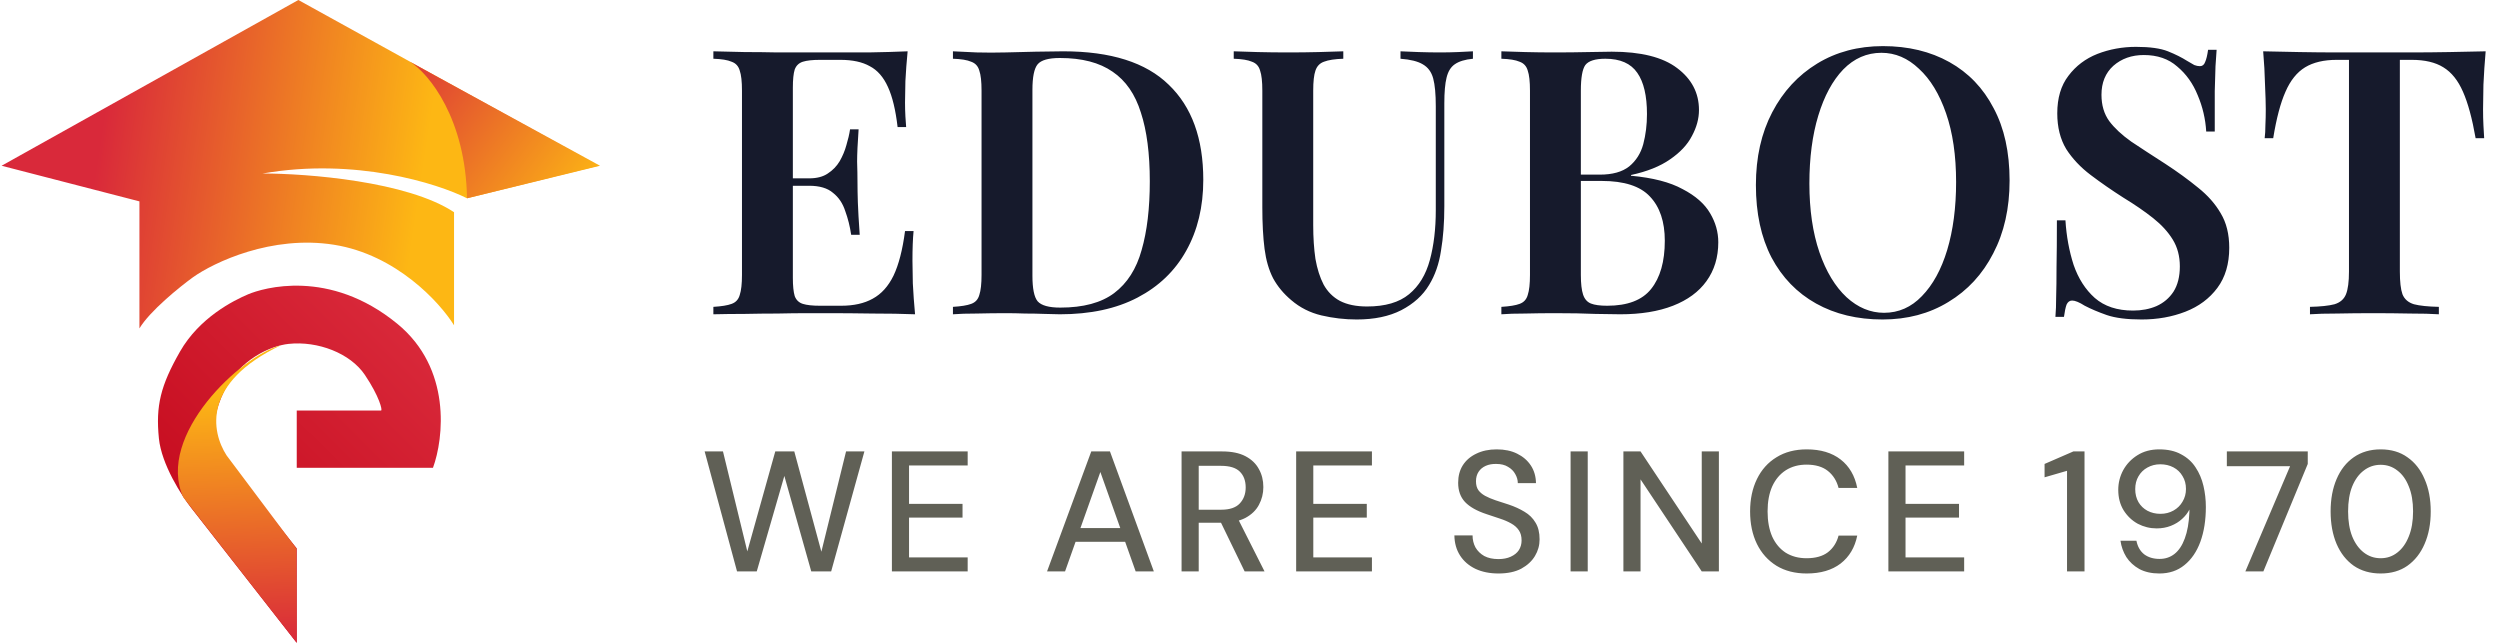
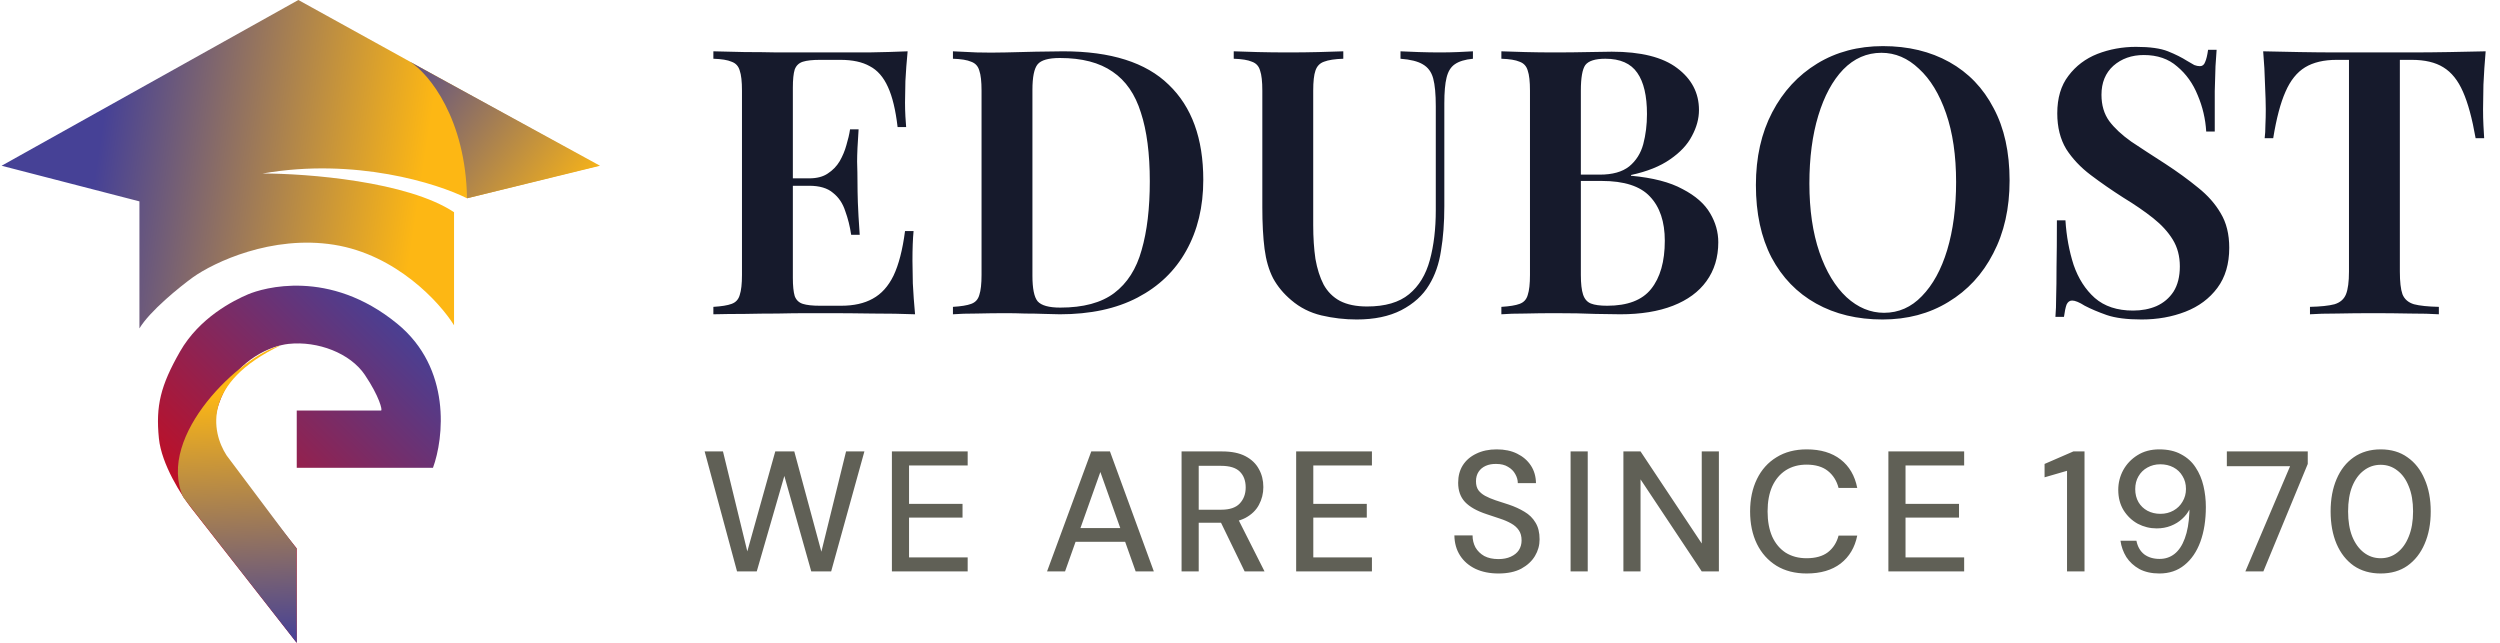
<svg xmlns="http://www.w3.org/2000/svg" width="175" height="45" viewBox="0 0 175 45" fill="none">
  <path d="M63.534 3.592C63.465 4.303 63.413 4.996 63.378 5.672C63.361 6.331 63.352 6.834 63.352 7.18C63.352 7.51 63.361 7.83 63.378 8.142C63.395 8.437 63.413 8.688 63.43 8.896H62.832C62.693 7.7 62.468 6.764 62.156 6.088C61.844 5.395 61.419 4.91 60.882 4.632C60.362 4.338 59.677 4.19 58.828 4.19H57.398C56.878 4.19 56.479 4.234 56.202 4.32C55.925 4.407 55.734 4.589 55.63 4.866C55.543 5.144 55.5 5.568 55.5 6.14V19.452C55.5 20.007 55.543 20.431 55.63 20.726C55.734 21.003 55.925 21.186 56.202 21.272C56.479 21.359 56.878 21.402 57.398 21.402H58.88C59.764 21.402 60.501 21.238 61.09 20.908C61.697 20.579 62.182 20.041 62.546 19.296C62.91 18.534 63.179 17.494 63.352 16.176H63.95C63.898 16.713 63.872 17.407 63.872 18.256C63.872 18.62 63.881 19.149 63.898 19.842C63.933 20.535 63.985 21.255 64.054 22C63.17 21.965 62.173 21.948 61.064 21.948C59.955 21.931 58.967 21.922 58.1 21.922C57.701 21.922 57.173 21.922 56.514 21.922C55.873 21.922 55.171 21.931 54.408 21.948C53.663 21.948 52.9 21.957 52.12 21.974C51.357 21.974 50.629 21.983 49.936 22V21.48C50.508 21.445 50.933 21.376 51.21 21.272C51.505 21.168 51.695 20.96 51.782 20.648C51.886 20.336 51.938 19.868 51.938 19.244V6.348C51.938 5.707 51.886 5.239 51.782 4.944C51.695 4.632 51.505 4.424 51.21 4.32C50.933 4.199 50.508 4.13 49.936 4.112V3.592C50.629 3.61 51.357 3.627 52.12 3.644C52.9 3.644 53.663 3.653 54.408 3.67C55.171 3.67 55.873 3.67 56.514 3.67C57.173 3.67 57.701 3.67 58.1 3.67C58.897 3.67 59.799 3.67 60.804 3.67C61.827 3.653 62.737 3.627 63.534 3.592ZM59.348 12.484C59.348 12.484 59.348 12.571 59.348 12.744C59.348 12.918 59.348 13.004 59.348 13.004H54.72C54.72 13.004 54.72 12.918 54.72 12.744C54.72 12.571 54.72 12.484 54.72 12.484H59.348ZM60.102 9.052C60.033 10.04 59.998 10.794 59.998 11.314C60.015 11.834 60.024 12.311 60.024 12.744C60.024 13.178 60.033 13.654 60.05 14.174C60.067 14.694 60.111 15.448 60.18 16.436H59.582C59.495 15.847 59.357 15.292 59.166 14.772C58.993 14.235 58.707 13.81 58.308 13.498C57.927 13.169 57.372 13.004 56.644 13.004V12.484C57.181 12.484 57.615 12.371 57.944 12.146C58.291 11.921 58.568 11.635 58.776 11.288C58.984 10.924 59.14 10.552 59.244 10.17C59.365 9.772 59.452 9.399 59.504 9.052H60.102ZM74.428 3.592C77.756 3.592 80.217 4.372 81.812 5.932C83.424 7.475 84.23 9.694 84.23 12.588C84.23 14.477 83.831 16.133 83.034 17.554C82.254 18.958 81.119 20.05 79.628 20.83C78.137 21.61 76.326 22 74.194 22C73.934 22 73.579 21.991 73.128 21.974C72.695 21.957 72.235 21.948 71.75 21.948C71.282 21.931 70.849 21.922 70.45 21.922C69.739 21.922 69.046 21.931 68.37 21.948C67.694 21.948 67.139 21.965 66.706 22V21.48C67.278 21.445 67.703 21.376 67.98 21.272C68.275 21.168 68.465 20.96 68.552 20.648C68.656 20.336 68.708 19.868 68.708 19.244V6.348C68.708 5.707 68.656 5.239 68.552 4.944C68.465 4.632 68.275 4.424 67.98 4.32C67.703 4.199 67.278 4.13 66.706 4.112V3.592C67.139 3.61 67.694 3.636 68.37 3.67C69.046 3.688 69.722 3.688 70.398 3.67C71.022 3.653 71.724 3.636 72.504 3.618C73.284 3.601 73.925 3.592 74.428 3.592ZM74.194 4.06C73.397 4.06 72.877 4.208 72.634 4.502C72.391 4.797 72.27 5.395 72.27 6.296V19.296C72.27 20.198 72.391 20.796 72.634 21.09C72.894 21.385 73.423 21.532 74.22 21.532C75.832 21.532 77.089 21.194 77.99 20.518C78.909 19.825 79.55 18.82 79.914 17.502C80.295 16.185 80.486 14.582 80.486 12.692C80.486 10.751 80.278 9.148 79.862 7.882C79.463 6.6 78.805 5.646 77.886 5.022C76.967 4.381 75.737 4.06 74.194 4.06ZM103.105 3.592V4.112C102.551 4.164 102.126 4.294 101.831 4.502C101.554 4.693 101.363 5.005 101.259 5.438C101.155 5.854 101.103 6.452 101.103 7.232V14.434C101.103 15.595 101.025 16.636 100.869 17.554C100.731 18.473 100.453 19.27 100.037 19.946C99.604 20.674 98.954 21.264 98.087 21.714C97.238 22.148 96.198 22.364 94.967 22.364C94.135 22.364 93.312 22.269 92.497 22.078C91.7 21.887 90.998 21.532 90.391 21.012C89.854 20.561 89.429 20.05 89.117 19.478C88.823 18.906 88.623 18.221 88.519 17.424C88.415 16.61 88.363 15.639 88.363 14.512V6.348C88.363 5.707 88.311 5.239 88.207 4.944C88.121 4.632 87.93 4.424 87.635 4.32C87.358 4.199 86.933 4.13 86.361 4.112V3.592C86.795 3.61 87.349 3.627 88.025 3.644C88.701 3.662 89.429 3.67 90.209 3.67C90.92 3.67 91.622 3.662 92.315 3.644C93.009 3.627 93.581 3.61 94.031 3.592V4.112C93.442 4.13 92.991 4.199 92.679 4.32C92.385 4.424 92.185 4.632 92.081 4.944C91.977 5.239 91.925 5.707 91.925 6.348V15.76C91.925 16.627 91.977 17.416 92.081 18.126C92.203 18.82 92.393 19.418 92.653 19.92C92.931 20.423 93.312 20.804 93.797 21.064C94.3 21.324 94.933 21.454 95.695 21.454C96.961 21.454 97.94 21.168 98.633 20.596C99.327 20.024 99.812 19.227 100.089 18.204C100.367 17.181 100.505 16.02 100.505 14.72V7.44C100.505 6.591 100.445 5.941 100.323 5.49C100.202 5.04 99.959 4.71 99.595 4.502C99.249 4.294 98.729 4.164 98.035 4.112V3.592C98.365 3.61 98.789 3.627 99.309 3.644C99.847 3.662 100.341 3.67 100.791 3.67C101.225 3.67 101.649 3.662 102.065 3.644C102.499 3.627 102.845 3.61 103.105 3.592ZM105.096 3.592C105.529 3.61 106.084 3.627 106.76 3.644C107.436 3.662 108.112 3.67 108.788 3.67C109.637 3.67 110.443 3.662 111.206 3.644C111.968 3.627 112.506 3.618 112.818 3.618C114.863 3.618 116.388 4 117.394 4.762C118.416 5.525 118.928 6.504 118.928 7.7C118.928 8.307 118.763 8.914 118.434 9.52C118.122 10.127 117.61 10.673 116.9 11.158C116.206 11.643 115.296 12.008 114.17 12.25V12.302C115.695 12.441 116.9 12.753 117.784 13.238C118.685 13.706 119.326 14.27 119.708 14.928C120.089 15.569 120.28 16.245 120.28 16.956C120.28 18.014 120.002 18.924 119.448 19.686C118.91 20.431 118.13 21.003 117.108 21.402C116.085 21.801 114.854 22 113.416 22C113.034 22 112.454 21.991 111.674 21.974C110.894 21.939 109.949 21.922 108.84 21.922C108.129 21.922 107.436 21.931 106.76 21.948C106.084 21.948 105.529 21.965 105.096 22V21.48C105.668 21.445 106.092 21.376 106.37 21.272C106.664 21.168 106.855 20.96 106.942 20.648C107.046 20.336 107.098 19.868 107.098 19.244V6.348C107.098 5.707 107.046 5.239 106.942 4.944C106.855 4.632 106.664 4.424 106.37 4.32C106.092 4.199 105.668 4.13 105.096 4.112V3.592ZM112.376 4.112C111.665 4.112 111.197 4.26 110.972 4.554C110.764 4.849 110.66 5.447 110.66 6.348V19.244C110.66 19.851 110.712 20.31 110.816 20.622C110.92 20.934 111.102 21.142 111.362 21.246C111.622 21.35 112.003 21.402 112.506 21.402C113.927 21.402 114.95 21.012 115.574 20.232C116.215 19.435 116.536 18.308 116.536 16.852C116.536 15.518 116.189 14.486 115.496 13.758C114.82 13.03 113.693 12.666 112.116 12.666H109.75C109.75 12.666 109.75 12.597 109.75 12.458C109.75 12.302 109.75 12.224 109.75 12.224H111.986C112.87 12.224 113.554 12.034 114.04 11.652C114.525 11.254 114.854 10.733 115.028 10.092C115.201 9.434 115.288 8.732 115.288 7.986C115.288 6.704 115.062 5.742 114.612 5.1C114.161 4.442 113.416 4.112 112.376 4.112ZM131.805 3.228C133.573 3.228 135.124 3.601 136.459 4.346C137.793 5.092 138.825 6.166 139.553 7.57C140.298 8.957 140.671 10.647 140.671 12.64C140.671 14.582 140.289 16.28 139.527 17.736C138.781 19.192 137.733 20.328 136.381 21.142C135.046 21.957 133.512 22.364 131.779 22.364C130.011 22.364 128.459 21.991 127.125 21.246C125.79 20.501 124.75 19.426 124.005 18.022C123.277 16.618 122.913 14.928 122.913 12.952C122.913 11.011 123.294 9.312 124.057 7.856C124.819 6.4 125.868 5.265 127.203 4.45C128.537 3.636 130.071 3.228 131.805 3.228ZM131.701 3.696C130.678 3.696 129.785 4.086 129.023 4.866C128.277 5.646 127.697 6.721 127.281 8.09C126.865 9.46 126.657 11.046 126.657 12.848C126.657 14.685 126.891 16.289 127.359 17.658C127.827 19.01 128.459 20.059 129.257 20.804C130.054 21.532 130.929 21.896 131.883 21.896C132.905 21.896 133.789 21.506 134.535 20.726C135.297 19.946 135.887 18.872 136.303 17.502C136.719 16.116 136.927 14.53 136.927 12.744C136.927 10.889 136.693 9.286 136.225 7.934C135.757 6.582 135.124 5.542 134.327 4.814C133.547 4.069 132.671 3.696 131.701 3.696ZM149.521 3.28C150.492 3.28 151.237 3.384 151.757 3.592C152.277 3.8 152.728 4.026 153.109 4.268C153.317 4.39 153.482 4.485 153.603 4.554C153.742 4.606 153.872 4.632 153.993 4.632C154.166 4.632 154.288 4.537 154.357 4.346C154.444 4.156 154.513 3.87 154.565 3.488H155.163C155.146 3.818 155.12 4.199 155.085 4.632C155.068 5.066 155.05 5.646 155.033 6.374C155.033 7.085 155.033 8.03 155.033 9.208H154.435C154.383 8.324 154.184 7.475 153.837 6.66C153.508 5.846 153.031 5.178 152.407 4.658C151.8 4.121 151.02 3.852 150.067 3.852C149.218 3.852 148.507 4.104 147.935 4.606C147.38 5.109 147.103 5.785 147.103 6.634C147.103 7.362 147.285 7.978 147.649 8.48C148.013 8.966 148.524 9.442 149.183 9.91C149.859 10.361 150.656 10.881 151.575 11.47C152.424 12.025 153.187 12.579 153.863 13.134C154.539 13.671 155.068 14.27 155.449 14.928C155.848 15.587 156.047 16.393 156.047 17.346C156.047 18.473 155.77 19.409 155.215 20.154C154.66 20.899 153.915 21.454 152.979 21.818C152.043 22.182 151.02 22.364 149.911 22.364C148.888 22.364 148.074 22.26 147.467 22.052C146.878 21.844 146.366 21.628 145.933 21.402C145.552 21.16 145.257 21.038 145.049 21.038C144.876 21.038 144.746 21.134 144.659 21.324C144.59 21.515 144.529 21.801 144.477 22.182H143.879C143.914 21.784 143.931 21.316 143.931 20.778C143.948 20.241 143.957 19.547 143.957 18.698C143.974 17.831 143.983 16.739 143.983 15.422H144.581C144.65 16.532 144.841 17.572 145.153 18.542C145.482 19.495 145.976 20.267 146.635 20.856C147.311 21.445 148.204 21.74 149.313 21.74C149.92 21.74 150.466 21.636 150.951 21.428C151.454 21.203 151.852 20.865 152.147 20.414C152.442 19.946 152.589 19.357 152.589 18.646C152.589 17.936 152.424 17.311 152.095 16.774C151.766 16.237 151.306 15.734 150.717 15.266C150.128 14.798 149.434 14.322 148.637 13.836C147.822 13.316 147.06 12.787 146.349 12.25C145.638 11.713 145.066 11.106 144.633 10.43C144.217 9.737 144.009 8.905 144.009 7.934C144.009 6.86 144.269 5.984 144.789 5.308C145.309 4.615 145.985 4.104 146.817 3.774C147.666 3.445 148.568 3.28 149.521 3.28ZM173.996 3.592C173.926 4.39 173.874 5.17 173.84 5.932C173.822 6.678 173.814 7.25 173.814 7.648C173.814 8.047 173.822 8.42 173.84 8.766C173.857 9.113 173.874 9.416 173.892 9.676H173.294C173.051 8.29 172.756 7.206 172.41 6.426C172.063 5.629 171.604 5.057 171.032 4.71C170.477 4.364 169.74 4.19 168.822 4.19H167.99V19.01C167.99 19.721 168.05 20.25 168.172 20.596C168.31 20.943 168.579 21.177 168.978 21.298C169.376 21.402 169.957 21.463 170.72 21.48V22C170.2 21.965 169.524 21.948 168.692 21.948C167.86 21.931 167.01 21.922 166.144 21.922C165.242 21.922 164.393 21.931 163.596 21.948C162.816 21.948 162.183 21.965 161.698 22V21.48C162.443 21.463 163.015 21.402 163.414 21.298C163.812 21.177 164.081 20.943 164.22 20.596C164.358 20.25 164.428 19.721 164.428 19.01V4.19H163.57C162.668 4.19 161.932 4.364 161.36 4.71C160.788 5.057 160.328 5.629 159.982 6.426C159.635 7.206 159.349 8.29 159.124 9.676H158.526C158.56 9.416 158.578 9.113 158.578 8.766C158.595 8.42 158.604 8.047 158.604 7.648C158.604 7.25 158.586 6.678 158.552 5.932C158.534 5.17 158.491 4.39 158.422 3.592C159.184 3.61 160.025 3.627 160.944 3.644C161.862 3.662 162.781 3.67 163.7 3.67C164.618 3.67 165.459 3.67 166.222 3.67C166.967 3.67 167.799 3.67 168.718 3.67C169.636 3.67 170.555 3.662 171.474 3.644C172.392 3.627 173.233 3.61 173.996 3.592Z" fill="#161A2C" />
  <path d="M20.772 32.747V28.735H26.675C26.788 28.735 26.561 27.759 25.54 26.241C24.518 24.723 22.247 23.855 20.204 24.072C18.955 24.205 16.736 25.157 15.663 27.434C15.197 28.423 14.528 30.145 15.663 31.988L20.772 38.386V45L13.393 35.566C12.712 34.699 11.304 32.508 11.123 30.687C10.895 28.41 11.236 27 12.598 24.614C13.96 22.229 16.344 21.036 17.366 20.602C18.388 20.169 23.042 18.759 27.81 22.663C31.624 25.785 31.064 30.687 30.308 32.747H20.772Z" fill="url(#paint0_linear_1966_762)" />
  <path d="M9.76 14.096V22.988C10.487 21.773 12.56 20.096 13.506 19.41C14.982 18.361 19.023 16.439 23.383 17.133C27.742 17.826 30.799 21.181 31.783 22.771V14.855C28.514 12.687 21.491 12.145 18.388 12.145C24.836 11.017 30.61 12.831 32.691 13.88L41.886 11.602L20.885 0L0.111 11.602L9.76 14.096Z" fill="url(#paint1_linear_1966_762)" />
  <path d="M32.691 13.88C32.601 8.328 30.043 5.169 28.718 4.337L42 11.602L32.691 13.88Z" fill="url(#paint2_linear_1966_762)" />
  <path d="M12.825 34.807C10.895 30.47 16.912 24.867 19.636 24.181C14.187 26.783 14.765 30.181 15.862 31.88L20.743 38.386L20.771 45L12.825 34.807Z" fill="url(#paint3_linear_1966_762)" />
  <path d="M51.593 40L49.325 31.6H50.608L52.312 38.596L54.269 31.6H55.6L57.496 38.62L59.224 31.6H60.508L58.181 40H56.788L54.904 33.316L52.972 40H51.593ZM62.433 40V31.6H67.737V32.584H63.633V35.272H67.377V36.232H63.633V39.016H67.737V40H62.433ZM73.293 40L76.389 31.6H77.697L80.769 40H79.497L77.025 33.04L74.553 40H73.293ZM74.697 37.924L75.021 36.964H78.981L79.305 37.924H74.697ZM82.71 40V31.6H85.554C86.218 31.6 86.762 31.712 87.186 31.936C87.61 32.16 87.922 32.46 88.122 32.836C88.33 33.204 88.434 33.624 88.434 34.096C88.434 34.544 88.33 34.96 88.122 35.344C87.922 35.72 87.606 36.024 87.174 36.256C86.742 36.48 86.19 36.592 85.518 36.592H83.91V40H82.71ZM87.126 40L85.314 36.268H86.634L88.518 40H87.126ZM83.91 35.68H85.482C86.074 35.68 86.506 35.536 86.778 35.248C87.058 34.952 87.198 34.576 87.198 34.12C87.198 33.656 87.062 33.288 86.79 33.016C86.518 32.744 86.078 32.608 85.47 32.608H83.91V35.68ZM90.731 40V31.6H96.035V32.584H91.931V35.272H95.675V36.232H91.931V39.016H96.035V40H90.731ZM104.891 40.144C104.283 40.144 103.747 40.036 103.283 39.82C102.819 39.596 102.459 39.284 102.203 38.884C101.947 38.484 101.815 38.016 101.807 37.48H103.079C103.079 37.784 103.147 38.064 103.283 38.32C103.427 38.568 103.631 38.768 103.895 38.92C104.167 39.064 104.499 39.136 104.891 39.136C105.227 39.136 105.515 39.08 105.755 38.968C106.003 38.856 106.191 38.704 106.319 38.512C106.447 38.312 106.511 38.084 106.511 37.828C106.511 37.54 106.447 37.304 106.319 37.12C106.191 36.928 106.011 36.768 105.779 36.64C105.555 36.512 105.295 36.4 104.999 36.304C104.711 36.208 104.399 36.104 104.063 35.992C103.383 35.768 102.879 35.484 102.551 35.14C102.231 34.796 102.071 34.348 102.071 33.796C102.071 33.324 102.179 32.916 102.395 32.572C102.619 32.22 102.935 31.948 103.343 31.756C103.751 31.556 104.227 31.456 104.771 31.456C105.323 31.456 105.799 31.556 106.199 31.756C106.607 31.956 106.927 32.232 107.159 32.584C107.391 32.936 107.511 33.348 107.519 33.82H106.247C106.247 33.604 106.187 33.392 106.067 33.184C105.955 32.976 105.787 32.808 105.563 32.68C105.347 32.544 105.075 32.476 104.747 32.476C104.467 32.468 104.219 32.512 104.003 32.608C103.787 32.704 103.619 32.844 103.499 33.028C103.379 33.212 103.319 33.432 103.319 33.688C103.319 33.944 103.375 34.152 103.487 34.312C103.599 34.464 103.755 34.596 103.955 34.708C104.163 34.82 104.407 34.924 104.687 35.02C104.967 35.108 105.275 35.208 105.611 35.32C106.019 35.456 106.387 35.624 106.715 35.824C107.043 36.016 107.299 36.268 107.483 36.58C107.675 36.884 107.771 37.276 107.771 37.756C107.771 38.172 107.663 38.56 107.447 38.92C107.231 39.28 106.911 39.576 106.487 39.808C106.063 40.032 105.531 40.144 104.891 40.144ZM109.941 40V31.6H111.141V40H109.941ZM113.638 40V31.6H114.838L119.122 38.044V31.6H120.322V40H119.122L114.838 33.556V40H113.638ZM126.467 40.144C125.651 40.144 124.947 39.964 124.355 39.604C123.763 39.236 123.307 38.728 122.987 38.08C122.667 37.424 122.507 36.664 122.507 35.8C122.507 34.944 122.667 34.188 122.987 33.532C123.307 32.876 123.763 32.368 124.355 32.008C124.947 31.64 125.651 31.456 126.467 31.456C127.443 31.456 128.235 31.692 128.843 32.164C129.451 32.636 129.839 33.3 130.007 34.156H128.699C128.571 33.66 128.323 33.264 127.955 32.968C127.587 32.672 127.087 32.524 126.455 32.524C125.903 32.524 125.419 32.656 125.003 32.92C124.595 33.184 124.279 33.56 124.055 34.048C123.839 34.536 123.731 35.12 123.731 35.8C123.731 36.48 123.839 37.068 124.055 37.564C124.279 38.052 124.595 38.428 125.003 38.692C125.419 38.948 125.903 39.076 126.455 39.076C127.087 39.076 127.587 38.936 127.955 38.656C128.323 38.368 128.571 37.98 128.699 37.492H130.007C129.839 38.324 129.451 38.976 128.843 39.448C128.235 39.912 127.443 40.144 126.467 40.144ZM132.187 40V31.6H137.491V32.584H133.387V35.272H137.131V36.232H133.387V39.016H137.491V40H132.187ZM144.692 40V32.956L143.12 33.412V32.476L145.136 31.6H145.916V40H144.692ZM151.158 40.144C150.614 40.144 150.146 40.04 149.754 39.832C149.37 39.616 149.066 39.336 148.842 38.992C148.626 38.64 148.49 38.26 148.434 37.852H149.55C149.63 38.26 149.81 38.576 150.09 38.8C150.378 39.016 150.738 39.124 151.17 39.124C151.57 39.124 151.918 39.008 152.214 38.776C152.518 38.536 152.758 38.176 152.934 37.696C153.118 37.208 153.226 36.596 153.258 35.86C153.258 35.828 153.258 35.796 153.258 35.764C153.258 35.732 153.258 35.7 153.258 35.668C153.138 35.908 152.966 36.128 152.742 36.328C152.526 36.528 152.266 36.688 151.962 36.808C151.658 36.928 151.326 36.988 150.966 36.988C150.502 36.988 150.062 36.88 149.646 36.664C149.238 36.44 148.906 36.124 148.65 35.716C148.402 35.308 148.278 34.832 148.278 34.288C148.278 33.8 148.394 33.34 148.626 32.908C148.866 32.476 149.198 32.128 149.622 31.864C150.054 31.592 150.562 31.456 151.146 31.456C151.754 31.456 152.266 31.572 152.682 31.804C153.106 32.028 153.442 32.332 153.69 32.716C153.946 33.1 154.13 33.532 154.242 34.012C154.354 34.492 154.41 34.984 154.41 35.488C154.41 36.408 154.282 37.22 154.026 37.924C153.77 38.62 153.398 39.164 152.91 39.556C152.43 39.948 151.846 40.144 151.158 40.144ZM151.23 35.968C151.566 35.968 151.87 35.892 152.142 35.74C152.414 35.588 152.626 35.38 152.778 35.116C152.938 34.852 153.018 34.556 153.018 34.228C153.018 33.884 152.938 33.584 152.778 33.328C152.626 33.064 152.414 32.86 152.142 32.716C151.87 32.572 151.562 32.5 151.218 32.5C150.89 32.5 150.59 32.576 150.318 32.728C150.054 32.872 149.846 33.076 149.694 33.34C149.542 33.596 149.466 33.896 149.466 34.24C149.466 34.584 149.542 34.888 149.694 35.152C149.846 35.408 150.054 35.608 150.318 35.752C150.59 35.896 150.894 35.968 151.23 35.968ZM157.175 40L160.307 32.632H155.879V31.6H161.543V32.476L158.435 40H157.175ZM166.647 40.144C165.919 40.144 165.291 39.964 164.763 39.604C164.243 39.236 163.843 38.728 163.563 38.08C163.283 37.424 163.143 36.664 163.143 35.8C163.143 34.936 163.283 34.18 163.563 33.532C163.843 32.876 164.243 32.368 164.763 32.008C165.291 31.64 165.919 31.456 166.647 31.456C167.383 31.456 168.007 31.64 168.519 32.008C169.039 32.368 169.439 32.876 169.719 33.532C170.007 34.18 170.151 34.936 170.151 35.8C170.151 36.664 170.007 37.424 169.719 38.08C169.439 38.728 169.039 39.236 168.519 39.604C168.007 39.964 167.383 40.144 166.647 40.144ZM166.647 39.076C167.087 39.076 167.475 38.944 167.811 38.68C168.155 38.416 168.423 38.04 168.615 37.552C168.815 37.064 168.915 36.48 168.915 35.8C168.915 35.112 168.815 34.528 168.615 34.048C168.423 33.56 168.155 33.188 167.811 32.932C167.475 32.668 167.087 32.536 166.647 32.536C166.207 32.536 165.815 32.668 165.471 32.932C165.127 33.188 164.855 33.56 164.655 34.048C164.463 34.528 164.367 35.112 164.367 35.8C164.367 36.48 164.463 37.064 164.655 37.552C164.855 38.04 165.127 38.416 165.471 38.68C165.815 38.944 166.207 39.076 166.647 39.076Z" fill="#606056" />
  <defs>
    <linearGradient id="paint0_linear_1966_762" x1="29.145" y1="23.023" x2="14.484" y2="37.823" gradientUnits="userSpaceOnUse">
-       <stop stop-color="#D9293A" />
+       <stop stop-color="#464196" />
      <stop offset="1" stop-color="#C60C1F" />
    </linearGradient>
    <linearGradient id="paint1_linear_1966_762" x1="7.232" y1="8.372" x2="29.647" y2="11.806" gradientUnits="userSpaceOnUse">
-       <stop stop-color="#D9293A" />
+       <stop stop-color="#464196" />
      <stop offset="1" stop-color="#FDB714" />
    </linearGradient>
    <linearGradient id="paint2_linear_1966_762" x1="27.501" y1="2.616" x2="41.836" y2="13.177" gradientUnits="userSpaceOnUse">
-       <stop stop-color="#D9293A" />
+       <stop stop-color="#464196" />
      <stop offset="1" stop-color="#FDB714" />
    </linearGradient>
    <linearGradient id="paint3_linear_1966_762" x1="16" y1="27.5" x2="16.611" y2="45" gradientUnits="userSpaceOnUse">
      <stop stop-color="#FDB714" />
-       <stop offset="1" stop-color="#D9293A" />
+       <stop offset="1" stop-color="#464196" />
    </linearGradient>
  </defs>
</svg>
